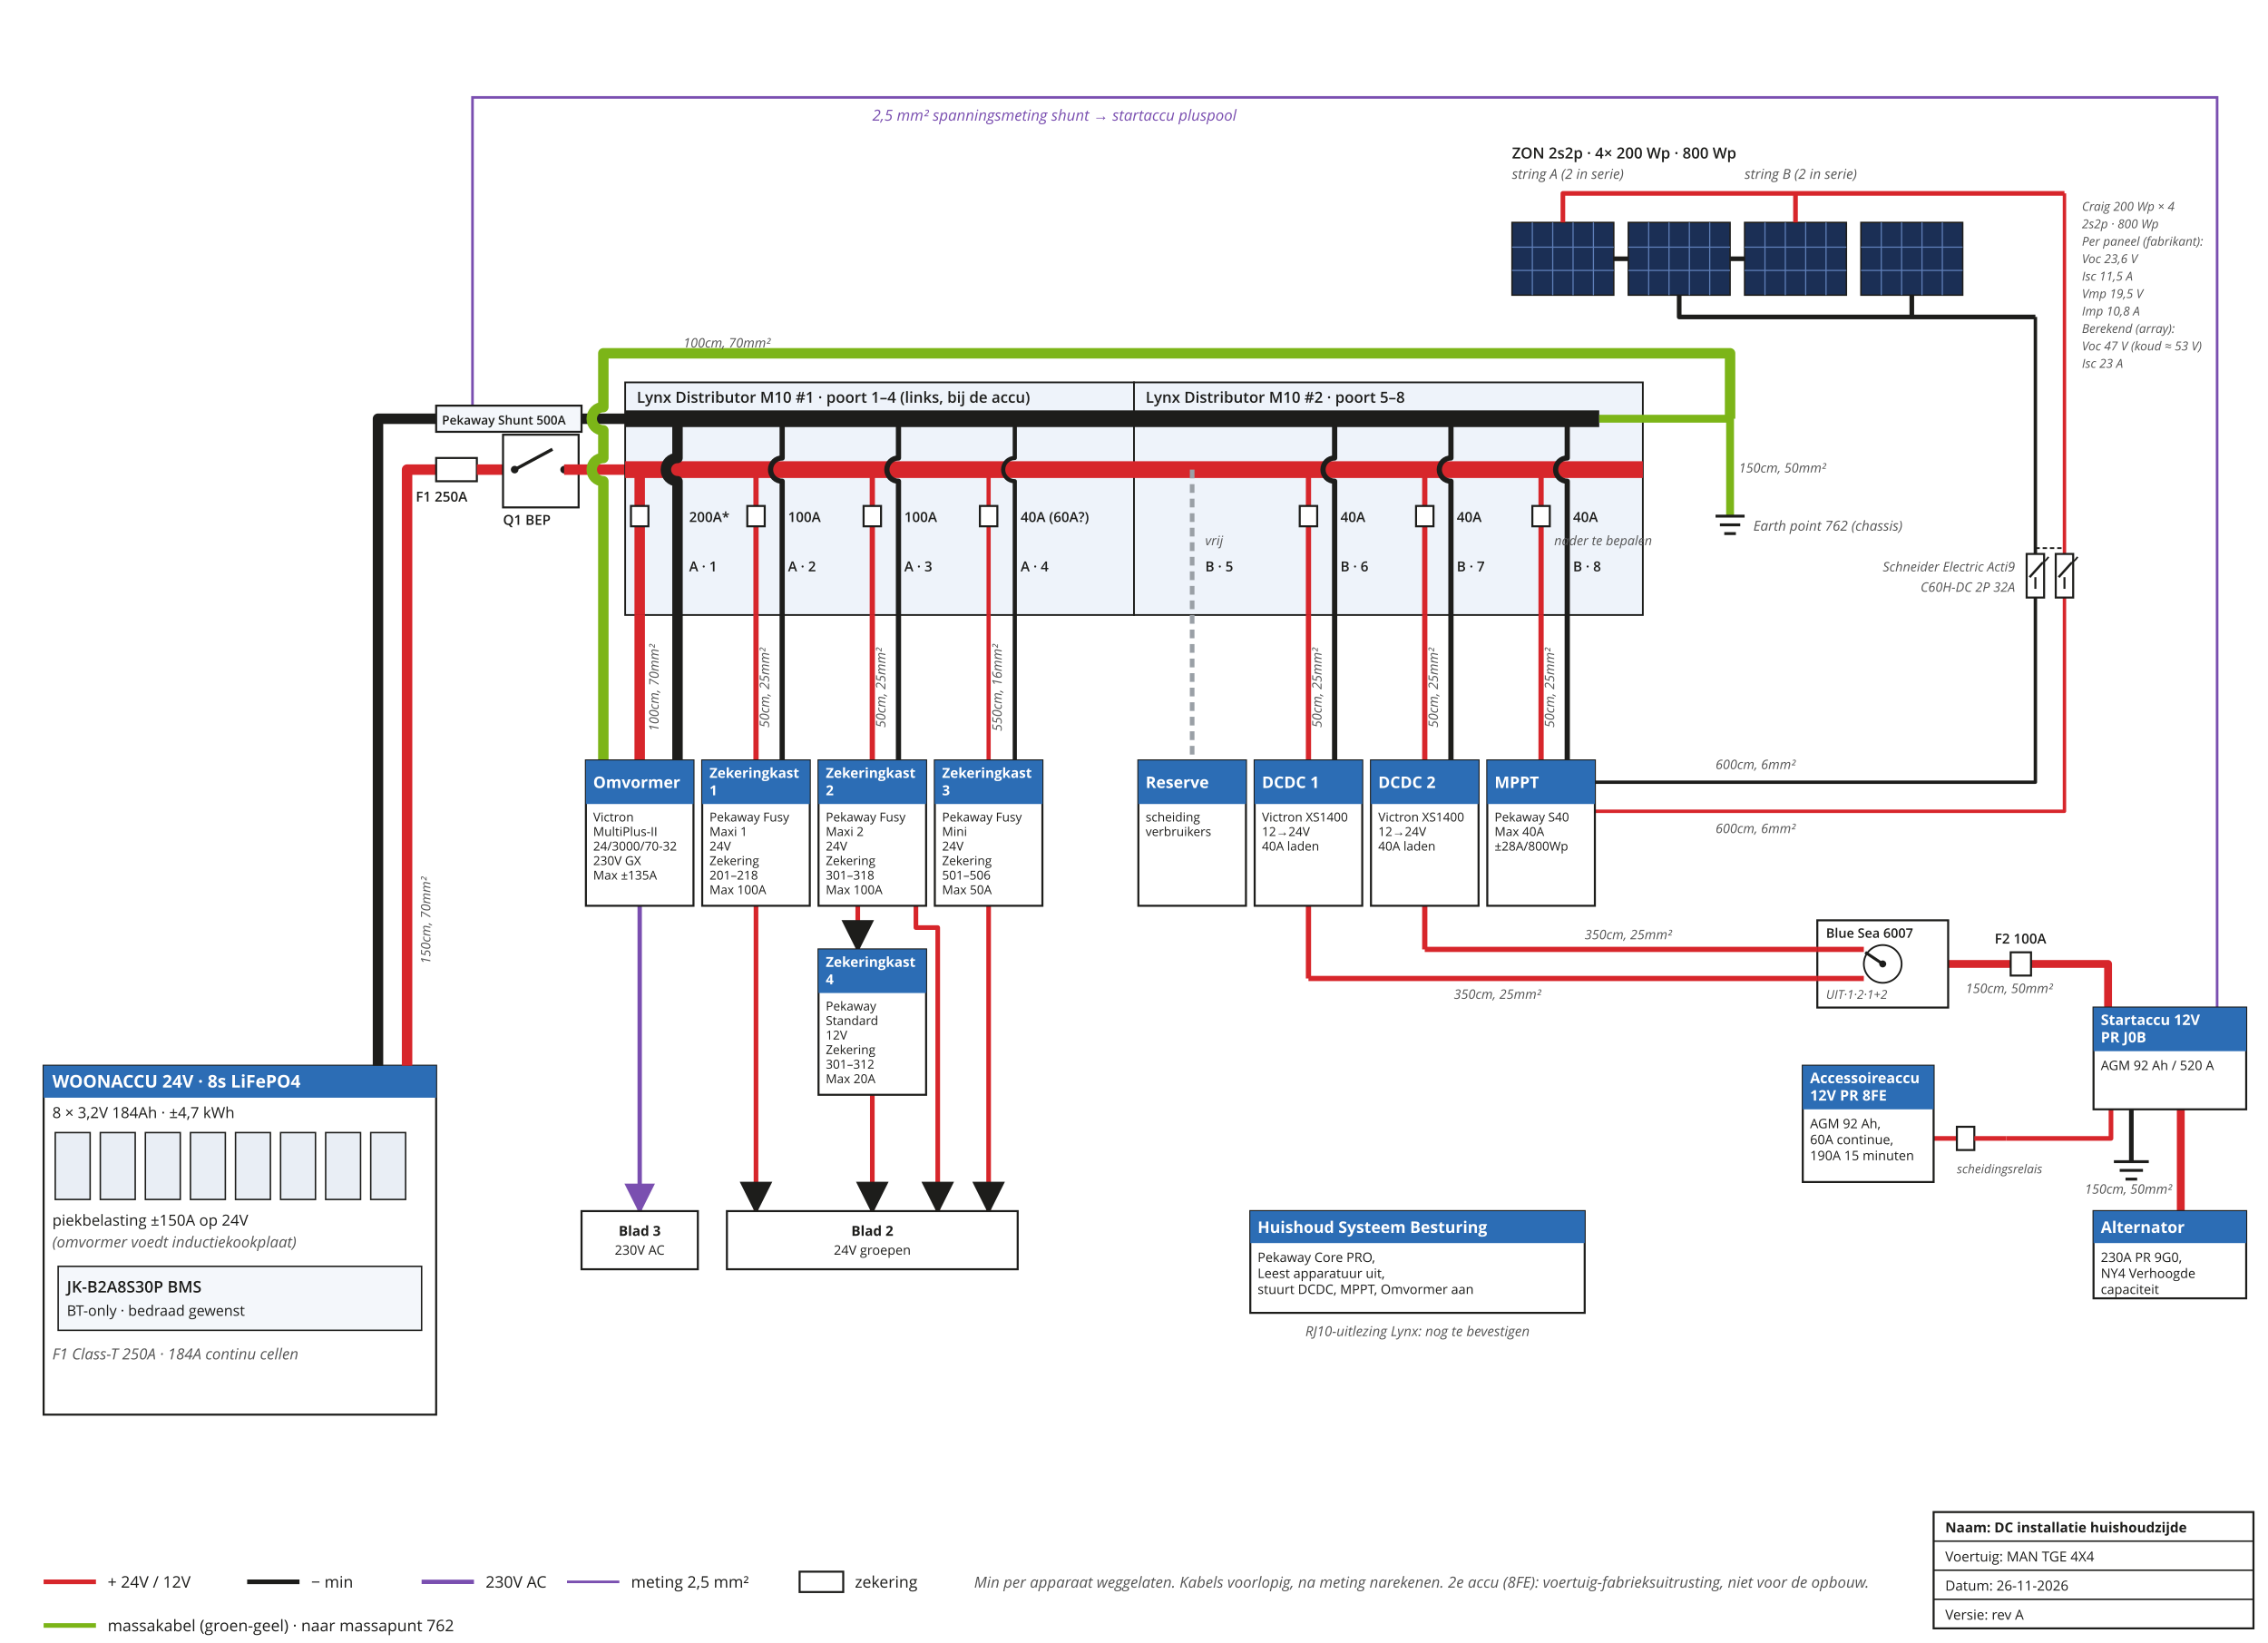
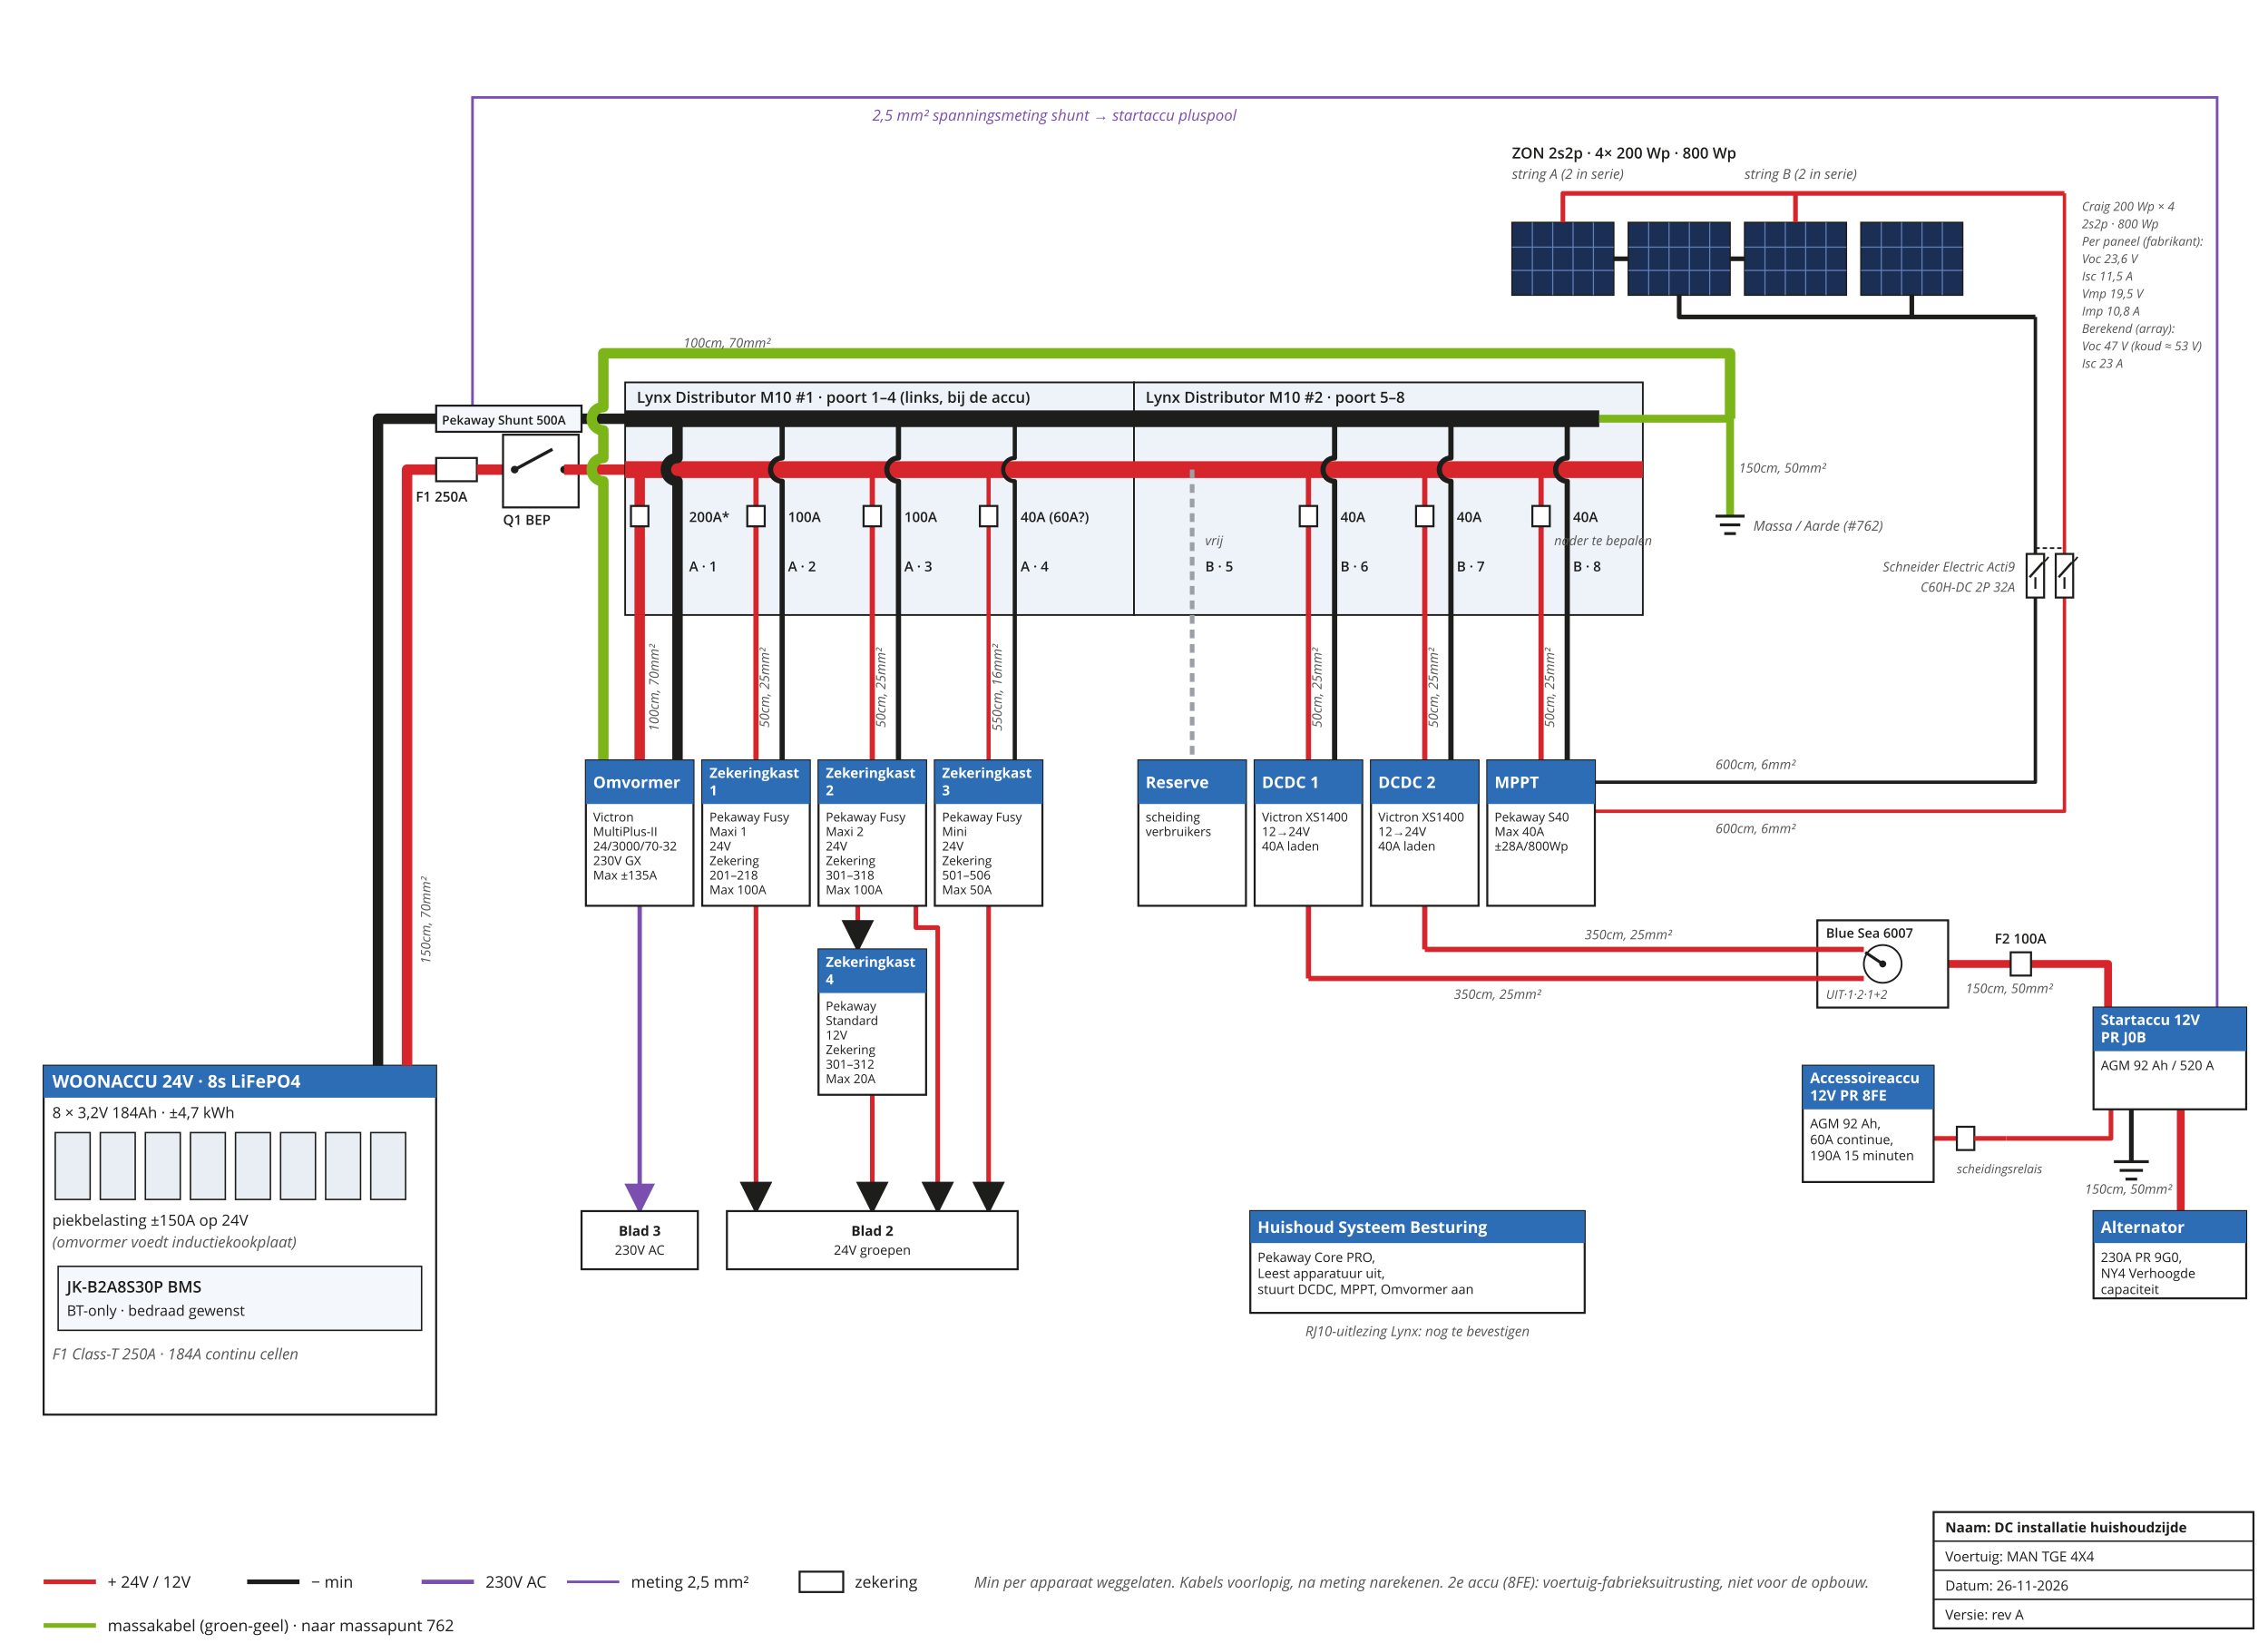
<svg xmlns="http://www.w3.org/2000/svg" viewBox="0 0 1560 1130" role="img" aria-label="Blad 1 energie en laden: woonaccu links onder, Lynx A en B midden met poorten 1 tot 8, zon 2s2p rechtsboven, 12V voertuigdelen rechts.">
  <rect width="100%" height="100%" fill="#fff" />
  <defs>
    <style>.p{stroke:#d7262b;stroke-width:3.2;fill:none;stroke-linejoin:round}
.n{stroke:#1d1d1b;stroke-width:3.2;fill:none;stroke-linejoin:round}
.ac{stroke:#7a4fb0;stroke-width:3;fill:none}
.box{fill:#fff;stroke:#1d1d1b;stroke-width:1.4}
.hd{fill:#2c6db5}
.ht{fill:#fff;font:700 12px 'Open Sans',Arial,sans-serif}
.bt{fill:#1d1d1b;font:400 11px 'Open Sans',Arial,sans-serif}
.lb{fill:#1d1d1b;font:600 11px 'Open Sans',Arial,sans-serif}
.cb{fill:#555;font:italic 400 10.5px 'Open Sans',Arial,sans-serif}
.fz{fill:#fff;stroke:#1d1d1b;stroke-width:1.4}
.fr{fill:#eef3fa;stroke:#1d1d1b;stroke-width:1.2}
.pv{fill:#1b2f55;stroke:#1d1d1b}
</style>
    <marker id="ar" viewBox="0 0 10 10" refX="9" refY="5" markerWidth="7" markerHeight="7" orient="auto-start-reverse">
      <path d="M0 0L10 5L0 10z" fill="#1d1d1b" />
    </marker>
    <marker id="arp" viewBox="0 0 10 10" refX="9" refY="5" markerWidth="7" markerHeight="7" orient="auto-start-reverse">
      <path d="M0 0L10 5L0 10z" fill="#7a4fb0" />
    </marker>
    <g id="pvp">
      <rect width="70" height="50" class="pv" />
      <path d="M0 17H70M0 33H70M14 0V50M28 0V50M42 0V50M56 0V50" stroke="#5f7fb8" stroke-width=".8" />
    </g>
  </defs>
  <g transform="translate(0,93)">
    <use href="#pvp" x="1040" y="60" />
    <use href="#pvp" x="1120" y="60" />
    <use href="#pvp" x="1200" y="60" />
    <use href="#pvp" x="1280" y="60" />
    <path d="M1110 85H1120" class="n" />
    <path d="M1190 85H1200" class="n" />
    <path d="M1075 60V40H1420" class="p" />
    <path d="M1155 110V125H1400" class="n" />
    <path d="M1235 60V40" class="p" />
    <path d="M1315 110V125" class="n" />
    <text x="1432" y="52" class="cb" style="font-size:8.5px">Craig 200 Wp × 4</text>
    <text x="1432" y="64" class="cb" style="font-size:8.5px">2s2p · 800 Wp</text>
    <text x="1432" y="76" class="cb" style="font-size:8.5px">Per paneel (fabrikant):</text>
    <text x="1432" y="88" class="cb" style="font-size:8.5px">Voc 23,6 V</text>
    <text x="1432" y="100" class="cb" style="font-size:8.5px">Isc 11,5 A</text>
    <text x="1432" y="112" class="cb" style="font-size:8.5px">Vmp 19,5 V</text>
    <text x="1432" y="124" class="cb" style="font-size:8.5px">Imp 10,8 A</text>
    <text x="1432" y="136" class="cb" style="font-size:8.5px">Berekend (array):</text>
    <text x="1432" y="148" class="cb" style="font-size:8.5px">Voc 47 V (koud ≈ 53 V)</text>
    <text x="1432" y="160" class="cb" style="font-size:8.5px">Isc 23 A</text>
    <text x="1040" y="30" class="cb" style="font-size:9.5px">string A (2 in serie)</text>
    <text x="1200" y="30" class="cb" style="font-size:9.5px">string B (2 in serie)</text>
    <text x="1040" y="16" class="lb" style="font-size:10.5px">ZON 2s2p · 4× 200 Wp · 800 Wp</text>
    <path d="M1420 40V465H1097" class="p" style="stroke-width:2.34" />
    <text x="1180" y="480" class="cb" style="font-size:9px">600cm, 6mm²</text>
    <path d="M1400 125V445H1097" class="n" style="stroke-width:2.34" />
    <text x="1180" y="436" class="cb" style="font-size:9px">600cm, 6mm²</text>
    <path d="M1400 284H1420" stroke="#1d1d1b" stroke-width="1.2" stroke-dasharray="3 2" />
    <rect x="1394" y="288" width="12" height="30" fill="#fff" stroke="#1d1d1b" stroke-width="1.4" />
    <path d="M1400 312V304" stroke="#1d1d1b" stroke-width="1.4" />
    <path d="M1396 304L1405 294" stroke="#1d1d1b" stroke-width="1.6" />
    <path d="M1405 294Q1408 292 1409 290" stroke="#1d1d1b" stroke-width="1.2" fill="none" />
    <rect x="1414" y="288" width="12" height="30" fill="#fff" stroke="#1d1d1b" stroke-width="1.4" />
    <path d="M1420 312V304" stroke="#1d1d1b" stroke-width="1.4" />
    <path d="M1416 304L1425 294" stroke="#1d1d1b" stroke-width="1.6" />
    <path d="M1425 294Q1428 292 1429 290" stroke="#1d1d1b" stroke-width="1.2" fill="none" />
    <text x="1386" y="300" class="cb" style="font-size:9px" text-anchor="end">Schneider Electric Acti9</text>
    <text x="1386" y="314" class="cb" style="font-size:9px" text-anchor="end">C60H-DC 2P 32A</text>
    <path d="M325 187V-26H1525V600" stroke="#7a4fb0" stroke-width="1.8" fill="none" />
    <text x="600" y="-10" class="cb" style="fill:#7a4fb0">2,5 mm² spanningsmeting shunt → startaccu pluspool</text>
    <rect x="30" y="640" width="270" height="240" class="box" />
    <rect x="30" y="640" width="270" height="22" class="hd" />
    <text x="36" y="655" class="ht">WOONACCU 24V · 8s LiFePO4</text>
    <text x="36" y="676" class="bt" style="font-size:10.5px">8 × 3,2V 184Ah · ±4,7 kWh</text>
    <rect x="38" y="686" width="24" height="46" fill="#e9eef5" stroke="#1d1d1b" />
    <rect x="69" y="686" width="24" height="46" fill="#e9eef5" stroke="#1d1d1b" />
    <rect x="100" y="686" width="24" height="46" fill="#e9eef5" stroke="#1d1d1b" />
    <rect x="131" y="686" width="24" height="46" fill="#e9eef5" stroke="#1d1d1b" />
    <rect x="162" y="686" width="24" height="46" fill="#e9eef5" stroke="#1d1d1b" />
    <rect x="193" y="686" width="24" height="46" fill="#e9eef5" stroke="#1d1d1b" />
    <rect x="224" y="686" width="24" height="46" fill="#e9eef5" stroke="#1d1d1b" />
    <rect x="255" y="686" width="24" height="46" fill="#e9eef5" stroke="#1d1d1b" />
    <text x="36" y="750" class="bt" style="font-size:10.5px">piekbelasting ±150A op 24V</text>
    <text x="36" y="765" class="cb">(omvormer voedt inductiekookplaat)</text>
    <rect x="40" y="778" width="250" height="44" fill="#f4f7fb" stroke="#1d1d1b" />
    <text x="46" y="796" class="lb">JK-B2A8S30P BMS</text>
    <text x="46" y="812" class="bt" style="font-size:10px">BT-only · bedraad gewenst</text>
    <text x="36" y="842" class="cb">F1 Class-T 250A · 184A continu cellen</text>
    <path d="M260 640V195H300" class="n" style="stroke-width:7.2" />
    <path d="M280 640V230H300" class="p" style="stroke-width:7.2" />
    <text transform="translate(296,540) rotate(-90)" text-anchor="middle" class="cb" style="font-size:9px">150cm, 70mm²</text>
    <path d="M400 195H430" class="n" style="stroke-width:7.2" />
    <rect x="300" y="186" width="100" height="18" class="box" style="fill:#f4f7fb" />
    <text x="304" y="199" class="lb" style="font-size:8.5px">Pekaway Shunt 500A</text>
    <rect x="300" y="222" width="28" height="16" class="fz" />
    <text x="286" y="252" class="lb" style="font-size:9.5px">F1 250A</text>
    <path d="M328 230H346" class="p" style="stroke-width:7.2" />
    <rect x="346" y="206" width="52" height="50" fill="none" stroke="#1d1d1b" stroke-width="1.4" />
    <circle cx="354" cy="230" r="2.6" fill="#1d1d1b" />
    <circle cx="388" cy="230" r="2.6" fill="#1d1d1b" />
    <path d="M354 230L380 216" stroke="#1d1d1b" stroke-width="2.2" />
    <path d="M388 230H430" class="p" style="stroke-width:7.2" />
    <text x="346" y="268" class="lb" style="font-size:9.5px">Q1 BEP</text>
    <rect x="430" y="170" width="350" height="160" class="fr" />
    <text x="438" y="184" class="lb" style="font-size:10.5px">Lynx Distributor M10 #1 · poort 1–4 (links, bij de accu)</text>
    <rect x="780" y="170" width="350" height="160" class="fr" />
    <text x="788" y="184" class="lb" style="font-size:10.5px">Lynx Distributor M10 #2 · poort 5–8</text>
    <path d="M430 195H1100" class="n" style="stroke-width:11.5" />
    <path d="M430 230H1130" class="p" style="stroke-width:11.5" />
    <path d="M1100 195H1190V262" style="stroke:#7CB518;stroke-width:5.4;fill:none;stroke-linejoin:round" />
    <text x="1196" y="232" class="cb" style="font-size:9px">150cm, 50mm²</text>
    <path d="M1180 262H1200M1183 268H1197M1186 274H1194" stroke="#1d1d1b" stroke-width="2" />
-     <text x="1206" y="272" class="cb" style="font-size:9.5px">Earth point 762 (chassis)</text>
+     <text x="1206" y="272" class="cb" style="font-size:9.5px">Massa / Aarde (#762)</text>
    <path d="M466 430V238a8 8 0 0 1 0-16V195" class="n" style="stroke-width:7.2" />
    <path d="M538 430V238a8 8 0 0 1 0-16V195" class="n" style="stroke-width:3.6" />
    <path d="M618 430V238a8 8 0 0 1 0-16V195" class="n" style="stroke-width:3.6" />
    <path d="M698 430V238a8 8 0 0 1 0-16V195" class="n" style="stroke-width:2.88" />
    <path d="M918 430V238a8 8 0 0 1 0-16V195" class="n" style="stroke-width:3.6" />
    <path d="M998 430V238a8 8 0 0 1 0-16V195" class="n" style="stroke-width:3.6" />
    <path d="M1078 430V238a8 8 0 0 1 0-16V195" class="n" style="stroke-width:3.6" />
    <path d="M415 430V238a8 8 0 0 1 0-16V203a8 8 0 0 1 0-16V150H1190V195" style="stroke:#7CB518;stroke-width:7.2;fill:none;stroke-linejoin:round" />
    <text x="470" y="146" class="cb" style="font-size:9px">100cm, 70mm²</text>
    <path d="M440 230V330" class="p" style="stroke-width:7.2" />
    <rect x="434" y="255" width="12" height="14" class="fz" />
    <text x="474" y="266" class="lb" style="font-size:9.5px">200A*</text>
    <text x="474" y="300" class="lb" style="font-size:9.5px">A · 1</text>
    <path d="M440 330V430" class="p" style="stroke-width:7.2" />
    <path d="M520 230V330" class="p" style="stroke-width:3.6" />
    <rect x="514" y="255" width="12" height="14" class="fz" />
    <text x="542" y="266" class="lb" style="font-size:9.5px">100A</text>
    <text x="542" y="300" class="lb" style="font-size:9.5px">A · 2</text>
    <path d="M520 330V430" class="p" style="stroke-width:3.6" />
    <path d="M600 230V330" class="p" style="stroke-width:3.6" />
    <rect x="594" y="255" width="12" height="14" class="fz" />
    <text x="622" y="266" class="lb" style="font-size:9.5px">100A</text>
    <text x="622" y="300" class="lb" style="font-size:9.5px">A · 3</text>
    <path d="M600 330V430" class="p" style="stroke-width:3.6" />
    <path d="M680 230V330" class="p" style="stroke-width:2.88" />
    <rect x="674" y="255" width="12" height="14" class="fz" />
    <text x="702" y="266" class="lb" style="font-size:9.5px">40A (60A?)</text>
    <text x="702" y="300" class="lb" style="font-size:9.5px">A · 4</text>
    <path d="M680 330V430" class="p" style="stroke-width:2.88" />
    <path d="M820 230V330" class="p" style="stroke:#9aa0a6;stroke-dasharray:6 4" />
    <text x="829" y="282" class="cb" style="font-size:9px">vrij</text>
    <text x="829" y="300" class="lb" style="font-size:9.5px">B · 5</text>
    <path d="M820 330V430" class="p" style="stroke:#9aa0a6;stroke-dasharray:6 4" />
    <path d="M900 230V330" class="p" style="stroke-width:3.6" />
    <rect x="894" y="255" width="12" height="14" class="fz" />
    <text x="922" y="266" class="lb" style="font-size:9.5px">40A</text>
    <text x="922" y="300" class="lb" style="font-size:9.5px">B · 6</text>
    <path d="M900 330V430" class="p" style="stroke-width:3.6" />
    <path d="M980 230V330" class="p" style="stroke-width:3.6" />
    <rect x="974" y="255" width="12" height="14" class="fz" />
    <text x="1002" y="266" class="lb" style="font-size:9.5px">40A</text>
    <text x="1002" y="300" class="lb" style="font-size:9.5px">B · 7</text>
    <path d="M980 330V430" class="p" style="stroke-width:3.6" />
    <path d="M1060 230V330" class="p" style="stroke-width:3.6" />
    <rect x="1054" y="255" width="12" height="14" class="fz" />
    <text x="1082" y="266" class="lb" style="font-size:9.5px">40A</text>
    <text x="1069" y="282" class="cb" style="font-size:9px">nader te bepalen</text>
    <text x="1082" y="300" class="lb" style="font-size:9.5px">B · 8</text>
    <path d="M1060 330V430" class="p" style="stroke-width:3.6" />
    <path d="M440 530V740" class="ac" marker-end="url(#arp)" />
    <path d="M520 530V740" class="p" marker-end="url(#ar)" />
    <path d="M630 530V545H645V740" class="p" marker-end="url(#ar)" />
    <path d="M590 530V560" class="p" marker-end="url(#ar)" />
    <path d="M600 660V740" class="p" marker-end="url(#ar)" />
    <path d="M680 530V740" class="p" marker-end="url(#ar)" />
    <path d="M1450 600V570H1340" class="p" style="stroke-width:5.4" />
    <rect x="1383" y="562" width="14" height="16" class="fz" />
    <text x="1372" y="556" class="lb" style="font-size:9.5px">F2 100A</text>
    <text x="1352" y="590" class="cb" style="font-size:9px">150cm, 50mm²</text>
    <rect x="1250" y="540" width="90" height="60" class="box" />
    <circle cx="1295" cy="570" r="13" fill="#fff" stroke="#1d1d1b" stroke-width="1.2" />
    <circle cx="1295" cy="570" r="2.4" fill="#1d1d1b" />
    <path d="M1295 570L1283 562" stroke="#1d1d1b" stroke-width="2" />
    <text x="1256" y="552" class="lb" style="font-size:9px">Blue Sea 6007</text>
    <text x="1256" y="594" class="cb" style="font-size:8.5px">UIT·1·2·1+2</text>
    <path d="M1250 560H1282" class="p" style="stroke-width:3.6" />
    <path d="M1250 580H1282" class="p" style="stroke-width:3.6" />
    <path d="M980 560V530" class="p" style="stroke-width:3.6" />
    <path d="M980 560H1250" class="p" style="stroke-width:3.6" />
    <path d="M900 580V530" class="p" style="stroke-width:3.6" />
    <path d="M900 580H1250" class="p" style="stroke-width:3.6" />
    <text x="1090" y="553" class="cb" style="font-size:9px">350cm, 25mm²</text>
    <text x="1000" y="594" class="cb" style="font-size:9px">350cm, 25mm²</text>
    <path d="M1330 690H1346" class="p" />
    <rect x="1346" y="682" width="12" height="16" class="fz" />
    <path d="M1358 690H1380" class="p" />
    <text x="1346" y="714" class="cb" style="font-size:8.5px">scheidingsrelais</text>
    <path d="M1380 690H1452V670" class="p" />
    <path d="M1466 670V706" class="n" />
    <path d="M1454 706H1478M1458 712H1474M1462 718H1470" stroke="#1d1d1b" stroke-width="2" />
    <path d="M1500 740V670" class="p" style="stroke-width:5.4" />
    <text x="1494" y="728" text-anchor="end" class="cb" style="font-size:9px">150cm, 50mm²</text>
    <text x="975" y="826" class="cb" text-anchor="middle" style="font-size:9.5px">RJ10-uitlezing Lynx: nog te bevestigen</text>
    <g transform="translate(30,987)">
      <path d="M0 8H36" class="p" />
      <text x="44" y="12" class="bt">+ 24V / 12V</text>
      <path d="M140 8H176" class="n" />
      <text x="184" y="12" class="bt">− min</text>
      <path d="M260 8H296" class="ac" />
      <text x="304" y="12" class="bt">230V AC</text>
      <path d="M360 8H396" stroke="#7a4fb0" stroke-width="1.8" />
      <text x="404" y="12" class="bt">meting 2,5 mm²</text>
      <rect x="520" y="1" width="30" height="14" class="fz" />
      <text x="558" y="12" class="bt">zekering</text>
      <path d="M0 38H36" style="stroke:#7CB518;stroke-width:3.2;fill:none;stroke-linejoin:round" />
      <text x="44" y="42" class="bt">massakabel (groen-geel) · naar massapunt 762</text>
      <text x="640" y="12" class="cb">Min per apparaat weggelaten. Kabels voorlopig, na meting narekenen. 2e accu (8FE): voertuig-fabrieksuitrusting, niet voor de opbouw.</text>
    </g>
    <rect x="403" y="430" width="74" height="100" class="box" />
    <rect x="403" y="430" width="74" height="30" class="hd" />
    <text x="408" y="449" class="ht" style="font-size:11px">Omvormer</text>
    <text x="408" y="472" class="bt" style="font-size:8.5px">Victron</text>
    <text x="408" y="482" class="bt" style="font-size:8.5px">MultiPlus-II</text>
    <text x="408" y="492" class="bt" style="font-size:8.5px">24/3000/70-32</text>
    <text x="408" y="502" class="bt" style="font-size:8.5px">230V GX</text>
    <text x="408" y="512" class="bt" style="font-size:8.5px">Max ±135A</text>
    <rect x="483" y="430" width="74" height="100" class="box" />
    <rect x="483" y="430" width="74" height="30" class="hd" />
    <text x="488" y="442" class="ht" style="font-size:9.5px">Zekeringkast</text>
    <text x="488" y="454" class="ht" style="font-size:9.5px">1</text>
    <text x="488" y="472" class="bt" style="font-size:8.5px">Pekaway Fusy</text>
    <text x="488" y="482" class="bt" style="font-size:8.5px">Maxi 1</text>
    <text x="488" y="492" class="bt" style="font-size:8.5px">24V</text>
    <text x="488" y="502" class="bt" style="font-size:8.5px">Zekering</text>
    <text x="488" y="512" class="bt" style="font-size:8.5px">201–218</text>
    <text x="488" y="522" class="bt" style="font-size:8.5px">Max 100A</text>
    <rect x="563" y="430" width="74" height="100" class="box" />
    <rect x="563" y="430" width="74" height="30" class="hd" />
    <text x="568" y="442" class="ht" style="font-size:9.5px">Zekeringkast</text>
    <text x="568" y="454" class="ht" style="font-size:9.5px">2</text>
    <text x="568" y="472" class="bt" style="font-size:8.5px">Pekaway Fusy</text>
    <text x="568" y="482" class="bt" style="font-size:8.5px">Maxi 2</text>
    <text x="568" y="492" class="bt" style="font-size:8.5px">24V</text>
    <text x="568" y="502" class="bt" style="font-size:8.5px">Zekering</text>
    <text x="568" y="512" class="bt" style="font-size:8.5px">301–318</text>
    <text x="568" y="522" class="bt" style="font-size:8.5px">Max 100A</text>
    <rect x="563" y="560" width="74" height="100" class="box" />
    <rect x="563" y="560" width="74" height="30" class="hd" />
    <text x="568" y="572" class="ht" style="font-size:9.5px">Zekeringkast</text>
    <text x="568" y="584" class="ht" style="font-size:9.5px">4</text>
    <text x="568" y="602" class="bt" style="font-size:8.5px">Pekaway</text>
    <text x="568" y="612" class="bt" style="font-size:8.5px">Standard</text>
    <text x="568" y="622" class="bt" style="font-size:8.5px">12V</text>
    <text x="568" y="632" class="bt" style="font-size:8.5px">Zekering</text>
    <text x="568" y="642" class="bt" style="font-size:8.5px">301–312</text>
    <text x="568" y="652" class="bt" style="font-size:8.5px">Max 20A</text>
    <rect x="643" y="430" width="74" height="100" class="box" />
    <rect x="643" y="430" width="74" height="30" class="hd" />
    <text x="648" y="442" class="ht" style="font-size:9.5px">Zekeringkast</text>
    <text x="648" y="454" class="ht" style="font-size:9.5px">3</text>
    <text x="648" y="472" class="bt" style="font-size:8.5px">Pekaway Fusy</text>
    <text x="648" y="482" class="bt" style="font-size:8.5px">Mini</text>
    <text x="648" y="492" class="bt" style="font-size:8.5px">24V</text>
    <text x="648" y="502" class="bt" style="font-size:8.5px">Zekering</text>
    <text x="648" y="512" class="bt" style="font-size:8.5px">501–506</text>
    <text x="648" y="522" class="bt" style="font-size:8.5px">Max 50A</text>
    <rect x="783" y="430" width="74" height="100" class="box" />
    <rect x="783" y="430" width="74" height="30" class="hd" />
    <text x="788" y="449" class="ht" style="font-size:11px">Reserve</text>
    <text x="788" y="472" class="bt" style="font-size:8.5px">scheiding</text>
    <text x="788" y="482" class="bt" style="font-size:8.5px">verbruikers</text>
    <rect x="863" y="430" width="74" height="100" class="box" />
    <rect x="863" y="430" width="74" height="30" class="hd" />
    <text x="868" y="449" class="ht" style="font-size:11px">DCDC 1</text>
    <text x="868" y="472" class="bt" style="font-size:8.5px">Victron XS1400</text>
    <text x="868" y="482" class="bt" style="font-size:8.5px">12→24V</text>
    <text x="868" y="492" class="bt" style="font-size:8.5px">40A laden</text>
    <rect x="943" y="430" width="74" height="100" class="box" />
    <rect x="943" y="430" width="74" height="30" class="hd" />
    <text x="948" y="449" class="ht" style="font-size:11px">DCDC 2</text>
    <text x="948" y="472" class="bt" style="font-size:8.5px">Victron XS1400</text>
    <text x="948" y="482" class="bt" style="font-size:8.5px">12→24V</text>
    <text x="948" y="492" class="bt" style="font-size:8.5px">40A laden</text>
    <rect x="1023" y="430" width="74" height="100" class="box" />
    <rect x="1023" y="430" width="74" height="30" class="hd" />
    <text x="1028" y="449" class="ht" style="font-size:11px">MPPT</text>
    <text x="1028" y="472" class="bt" style="font-size:8.5px">Pekaway S40</text>
    <text x="1028" y="482" class="bt" style="font-size:8.5px">Max 40A</text>
    <text x="1028" y="492" class="bt" style="font-size:8.5px">±28A/800Wp</text>
    <text transform="translate(453,380) rotate(-90)" text-anchor="middle" class="cb" style="font-size:9px">100cm, 70mm²</text>
    <text transform="translate(529,380) rotate(-90)" text-anchor="middle" class="cb" style="font-size:9px">50cm, 25mm²</text>
    <text transform="translate(609,380) rotate(-90)" text-anchor="middle" class="cb" style="font-size:9px">50cm, 25mm²</text>
    <text transform="translate(689,380) rotate(-90)" text-anchor="middle" class="cb" style="font-size:9px">550cm, 16mm²</text>
    <text transform="translate(909,380) rotate(-90)" text-anchor="middle" class="cb" style="font-size:9px">50cm, 25mm²</text>
    <text transform="translate(989,380) rotate(-90)" text-anchor="middle" class="cb" style="font-size:9px">50cm, 25mm²</text>
    <text transform="translate(1069,380) rotate(-90)" text-anchor="middle" class="cb" style="font-size:9px">50cm, 25mm²</text>
    <rect x="400" y="740" width="80" height="40" class="box" />
    <text x="440" y="757" text-anchor="middle" class="ht" style="font-size:9.5px;fill:#1d1d1b">Blad 3</text>
    <text x="440" y="770" text-anchor="middle" class="bt" style="font-size:9px">230V AC</text>
    <rect x="500" y="740" width="200" height="40" class="box" />
    <text x="600" y="757" text-anchor="middle" class="ht" style="font-size:9.5px;fill:#1d1d1b">Blad 2</text>
    <text x="600" y="770" text-anchor="middle" class="bt" style="font-size:9px">24V groepen</text>
    <rect x="1440" y="600" width="105" height="70" class="box" />
    <rect x="1440" y="600" width="105" height="30" class="hd" />
    <text x="1445" y="612" class="ht" style="font-size:10px">Startaccu 12V</text>
    <text x="1445" y="624" class="ht" style="font-size:10px">PR J0B</text>
    <text x="1445" y="643" class="bt" style="font-size:9px">AGM 92 Ah / 520 A</text>
    <rect x="1240" y="640" width="90" height="80" class="box" />
    <rect x="1240" y="640" width="90" height="30" class="hd" />
    <text x="1245" y="652" class="ht" style="font-size:10px">Accessoireaccu</text>
    <text x="1245" y="664" class="ht" style="font-size:10px">12V PR 8FE</text>
    <text x="1245" y="683" class="bt" style="font-size:9px">AGM 92 Ah,</text>
    <text x="1245" y="694" class="bt" style="font-size:9px">60A continue,</text>
    <text x="1245" y="705" class="bt" style="font-size:9px">190A 15 minuten</text>
    <rect x="1440" y="740" width="105" height="60" class="box" />
    <rect x="1440" y="740" width="105" height="22" class="hd" />
    <text x="1445" y="755" class="ht" style="font-size:11px">Alternator</text>
    <text x="1445" y="775" class="bt" style="font-size:9px">230A PR 9G0,</text>
    <text x="1445" y="786" class="bt" style="font-size:9px">NY4 Verhoogde</text>
    <text x="1445" y="797" class="bt" style="font-size:9px">capaciteit</text>
    <rect x="860" y="740" width="230" height="70" class="box" />
    <rect x="860" y="740" width="230" height="22" class="hd" />
    <text x="865" y="755" class="ht" style="font-size:11px">Huishoud Systeem Besturing</text>
    <text x="865" y="775" class="bt" style="font-size:9px">Pekaway Core PRO,</text>
    <text x="865" y="786" class="bt" style="font-size:9px">Leest apparatuur uit,</text>
    <text x="865" y="797" class="bt" style="font-size:9px">stuurt DCDC, MPPT, Omvormer aan</text>
  </g>
  <g font-family="Open Sans,Arial,sans-serif">
    <rect x="1330" y="1040" width="220" height="80" fill="#fff" stroke="#1d1d1b" stroke-width="1.4" />
    <path d="M1330 1060H1550M1330 1080H1550M1330 1100H1550" stroke="#1d1d1b" stroke-width="1" />
    <text x="1338" y="1054" font-size="9.5" font-weight="700" fill="#1d1d1b">Naam: DC installatie huishoudzijde</text>
    <text x="1338" y="1074" font-size="9.5" fill="#1d1d1b">Voertuig: MAN TGE 4X4</text>
    <text x="1338" y="1094" font-size="9.5" fill="#1d1d1b">Datum: 26-11-2026</text>
    <text x="1338" y="1114" font-size="9.5" fill="#1d1d1b">Versie: rev A</text>
  </g>
</svg>
